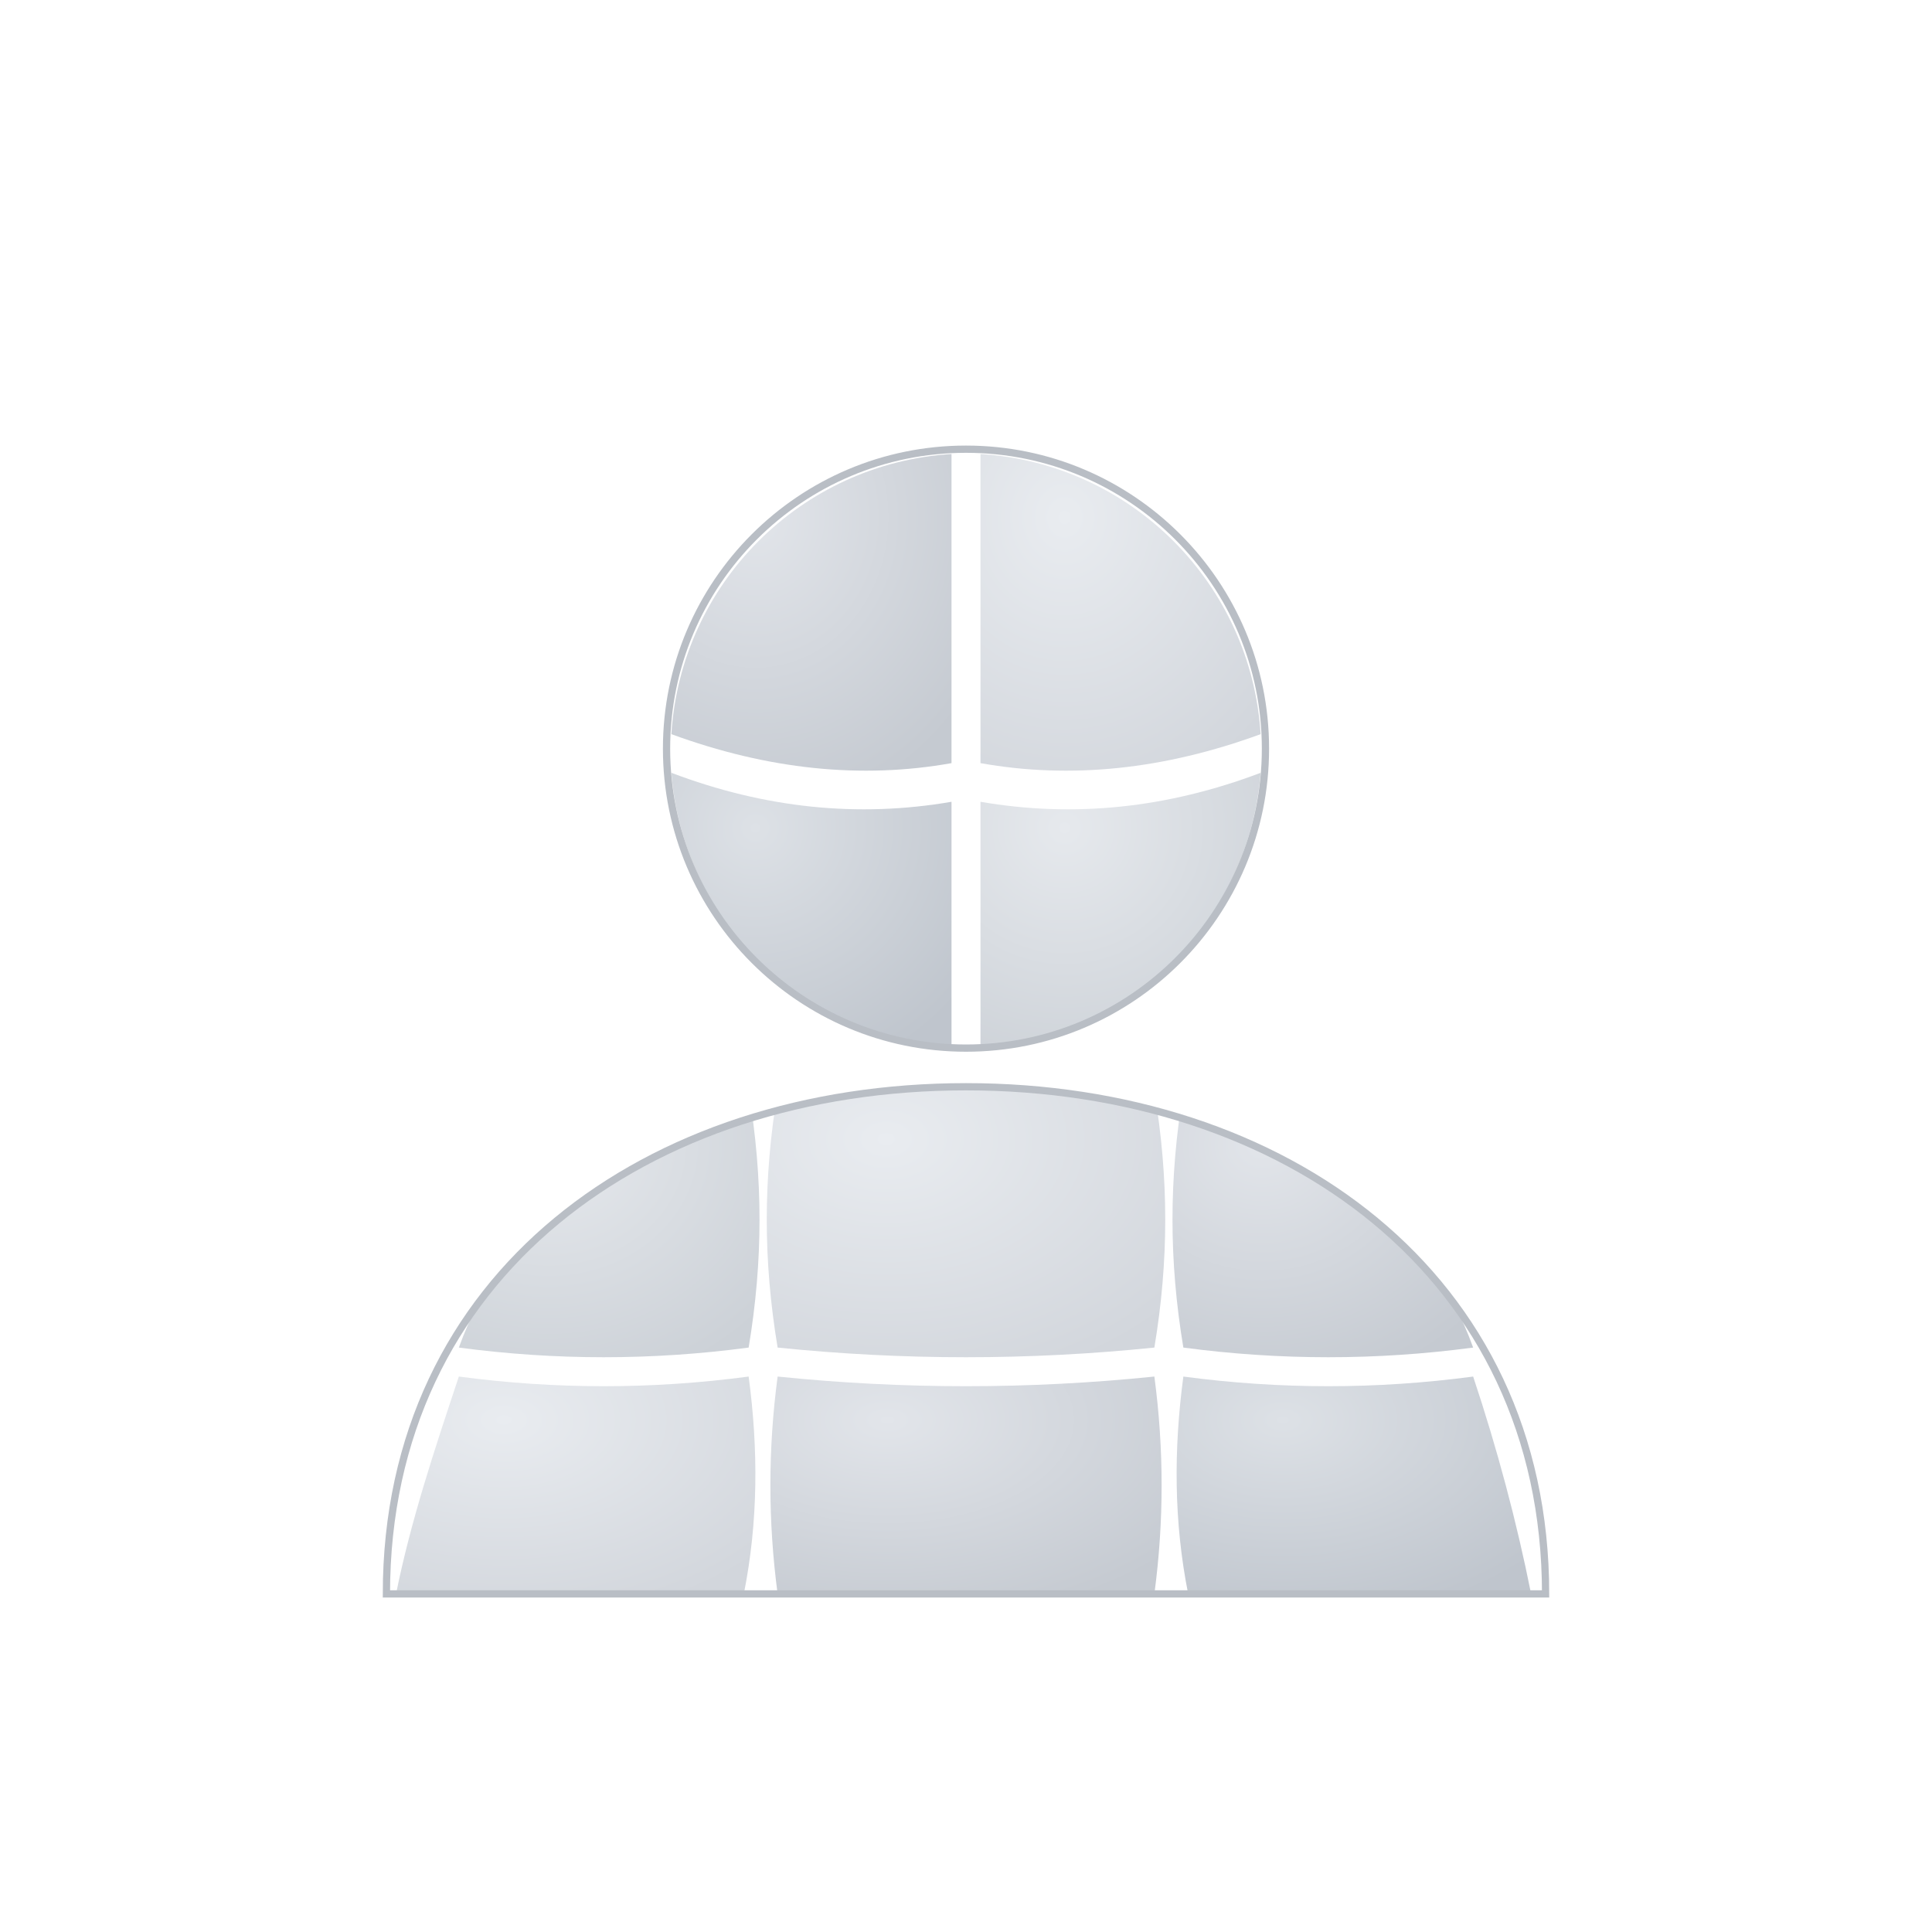
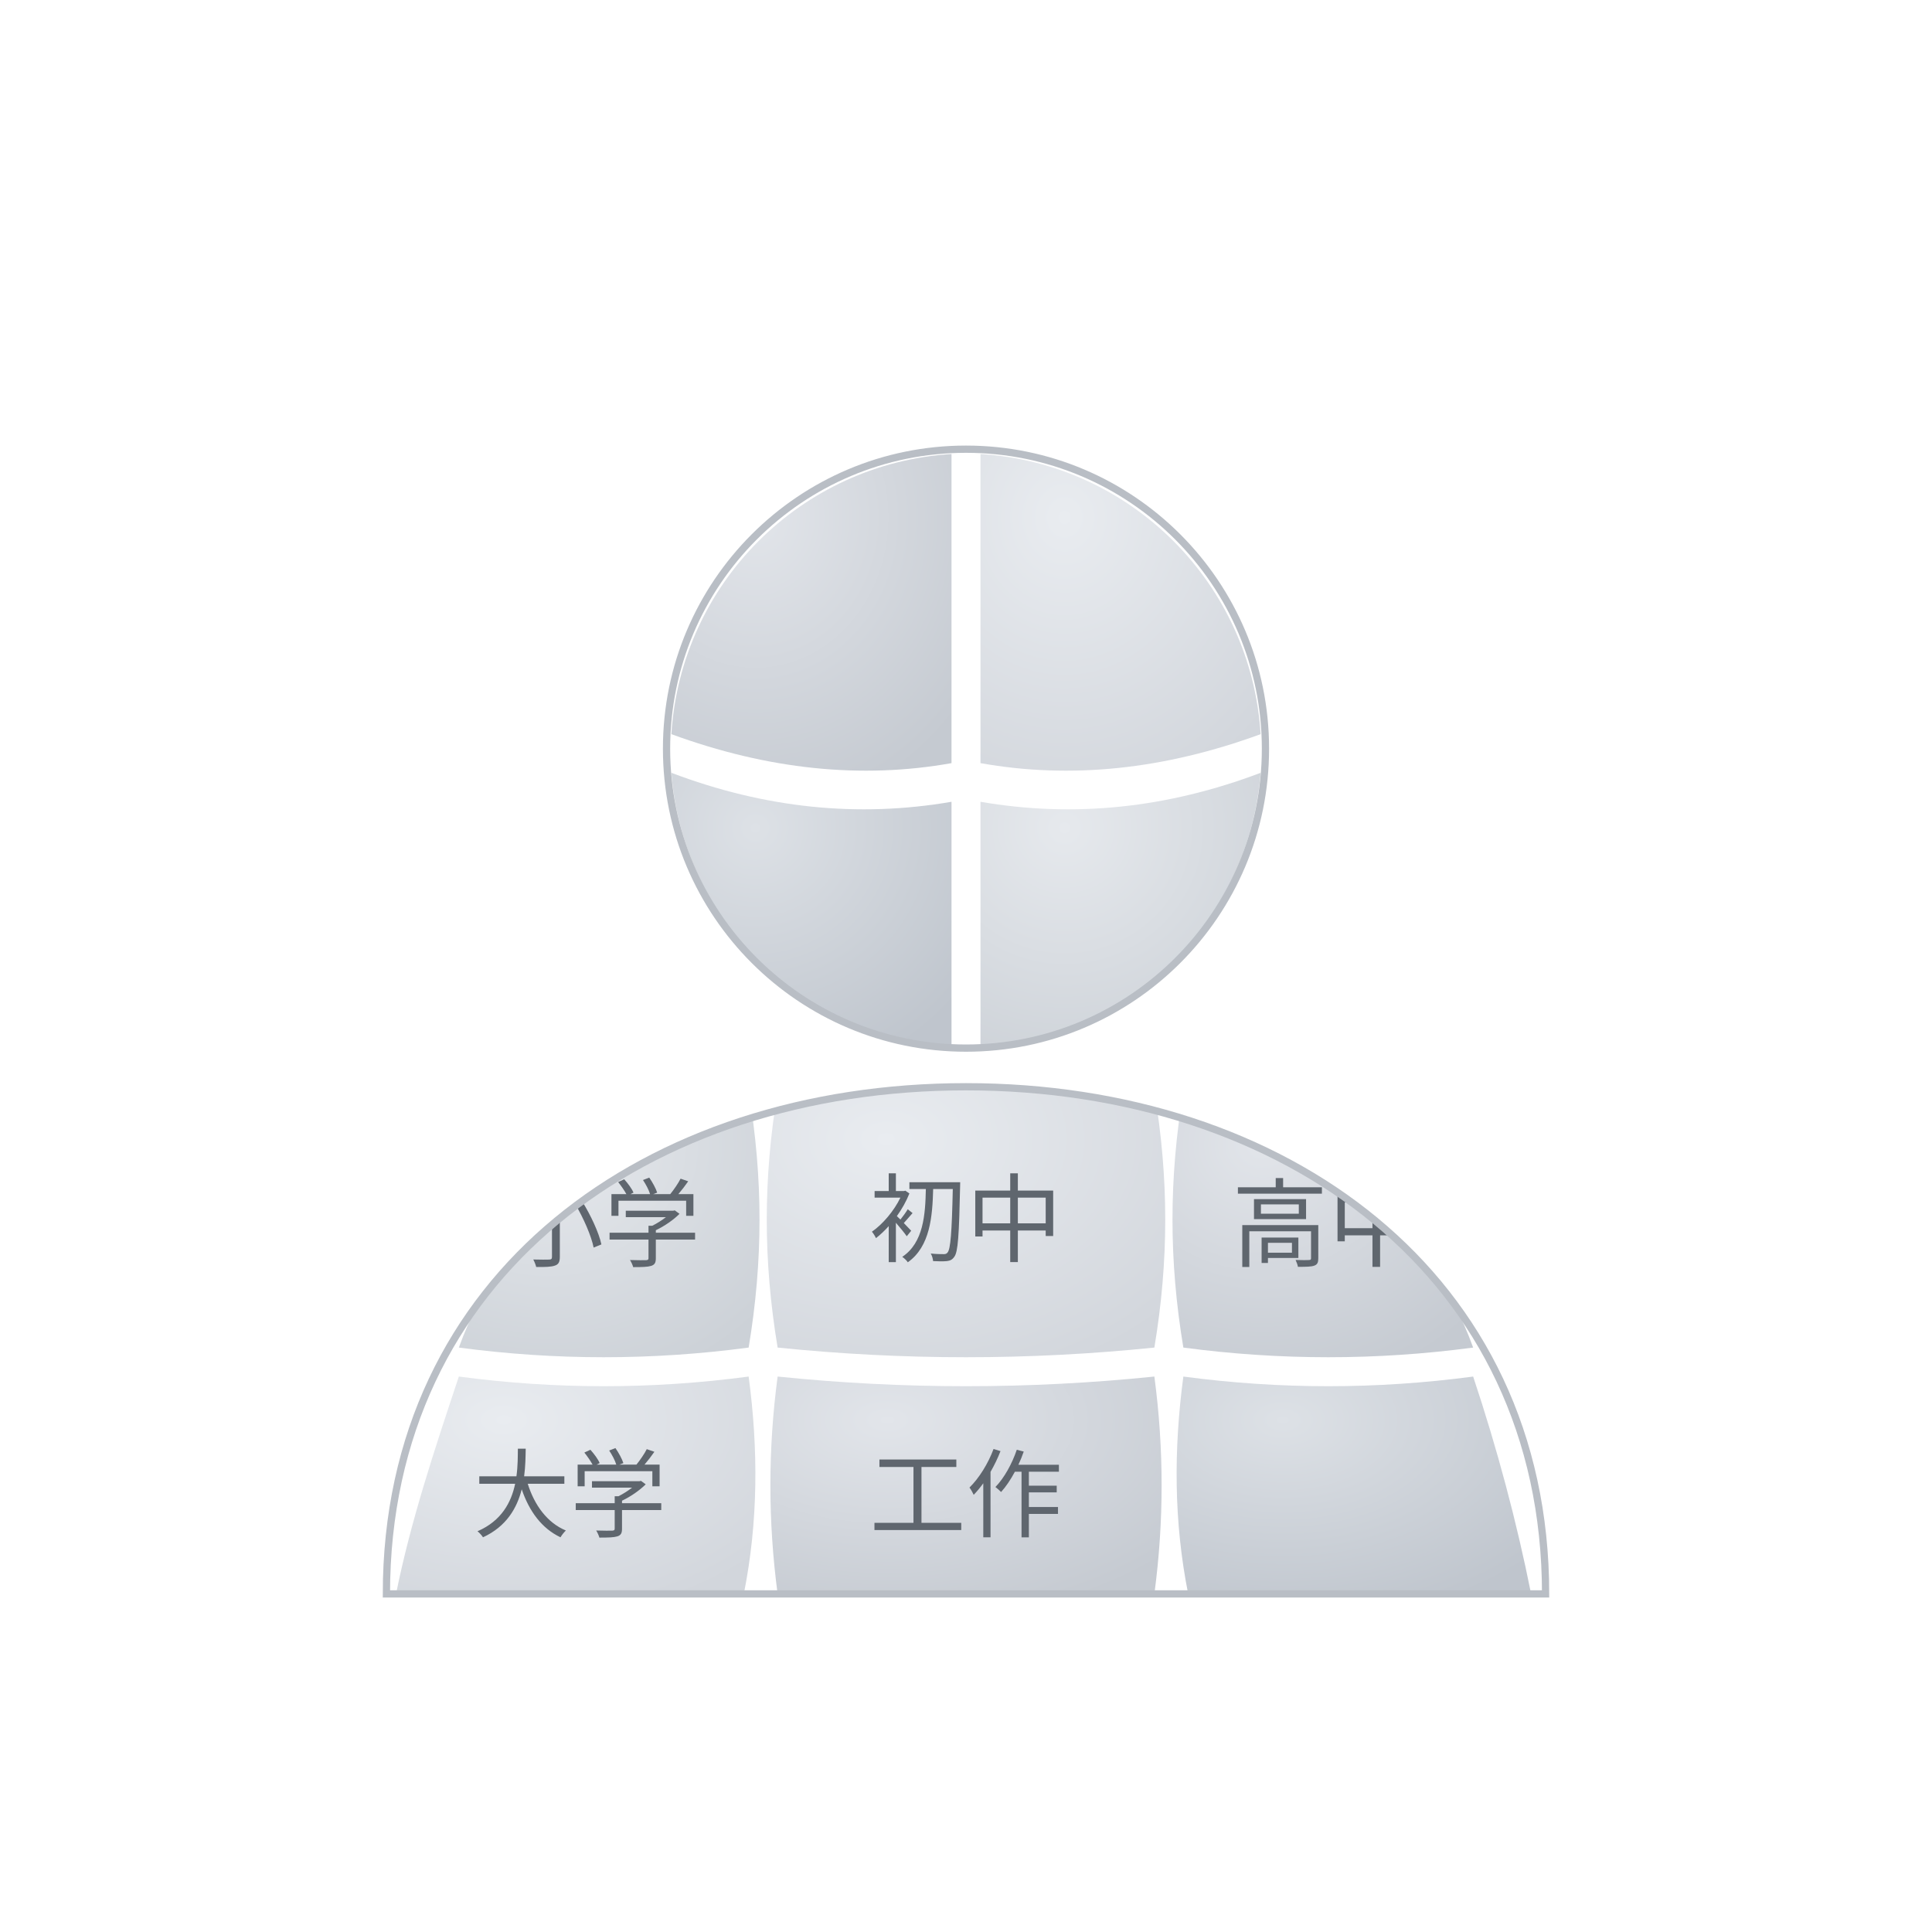
<svg xmlns="http://www.w3.org/2000/svg" width="400" height="400" viewBox="0 0 400 400">
  <defs>
    <clipPath id="person">
      <circle cx="200" cy="155" r="62" />
      <path d="M80 330 C80 264 134 225 200 225 C266 225 320 264 320 330 Z" />
    </clipPath>
    <radialGradient id="g1" cx="30%" cy="20%" r="95%">
      <stop offset="0%" stop-color="#e6e9ed" />
      <stop offset="100%" stop-color="#ccd1d7" />
    </radialGradient>
    <radialGradient id="g2" cx="30%" cy="20%" r="95%">
      <stop offset="0%" stop-color="#e2e5ea" />
      <stop offset="100%" stop-color="#c5cad1" />
    </radialGradient>
    <radialGradient id="g3" cx="30%" cy="20%" r="95%">
      <stop offset="0%" stop-color="#dde1e6" />
      <stop offset="100%" stop-color="#bfc5cd" />
    </radialGradient>
    <radialGradient id="g4" cx="30%" cy="20%" r="95%">
      <stop offset="0%" stop-color="#e9ecf0" />
      <stop offset="100%" stop-color="#d2d6dc" />
    </radialGradient>
  </defs>
  <g clip-path="url(#person)">
    <path d="M197 94 A62 62 0 0 0 139 152 Q169 163 197 158 Z" fill="url(#g2)" />
    <path d="M203 94 A62 62 0 0 1 261 152 Q231 163 203 158 Z" fill="url(#g4)" />
    <path d="M139 160 A62 62 0 0 0 197 217 L197 166 Q168 171 139 160 Z" fill="url(#g3)" />
    <path d="M261 160 A62 62 0 0 1 203 217 L203 166 Q232 171 261 160 Z" fill="url(#g1)" />
    <path d="M95 279 C104 254 128 231 155 226 C158 244 158 261 155 279 Q125 283 95 279 Z" fill="url(#g1)" />
    <path d="M161 226 C180 224 220 224 239 226 C242 244 242 261 239 279 Q200 283 161 279 C158 261 158 244 161 226 Z" fill="url(#g4)" />
    <path d="M305 279 C296 254 272 231 245 226 C242 244 242 261 245 279 Q275 283 305 279 Z" fill="url(#g2)" />
    <path d="M95 285 Q125 289 155 285 C157 300 157 315 154 330 L82 330 C85 315 90 300 95 285 Z" fill="url(#g4)" />
    <path d="M161 285 Q200 289 239 285 C241 300 241 315 239 330 L161 330 C159 315 159 300 161 285 Z" fill="url(#g2)" />
    <path d="M305 285 Q275 289 245 285 C243 300 243 315 246 330 L317 330 C314 315 310 300 305 285 Z" fill="url(#g3)" />
+     <g font-family="sans-serif" font-size="20" font-weight="500" fill="#5f666e" text-anchor="middle" dominant-baseline="central">
+       <text x="125" y="252">小学</text>
+       <text x="200" y="251">初中</text>
+       <text x="275" y="252">高中</text>
+       <text x="118" y="308">大学</text>
+       <text x="200" y="308">工作</text>
+     </g>
  </g>
  <g fill="none" stroke="#b9bec5" stroke-width="1.5">
    <circle cx="200" cy="155" r="62" />
    <path d="M80 330 C80 264 134 225 200 225 C266 225 320 264 320 330 Z" />
  </g>
</svg>
